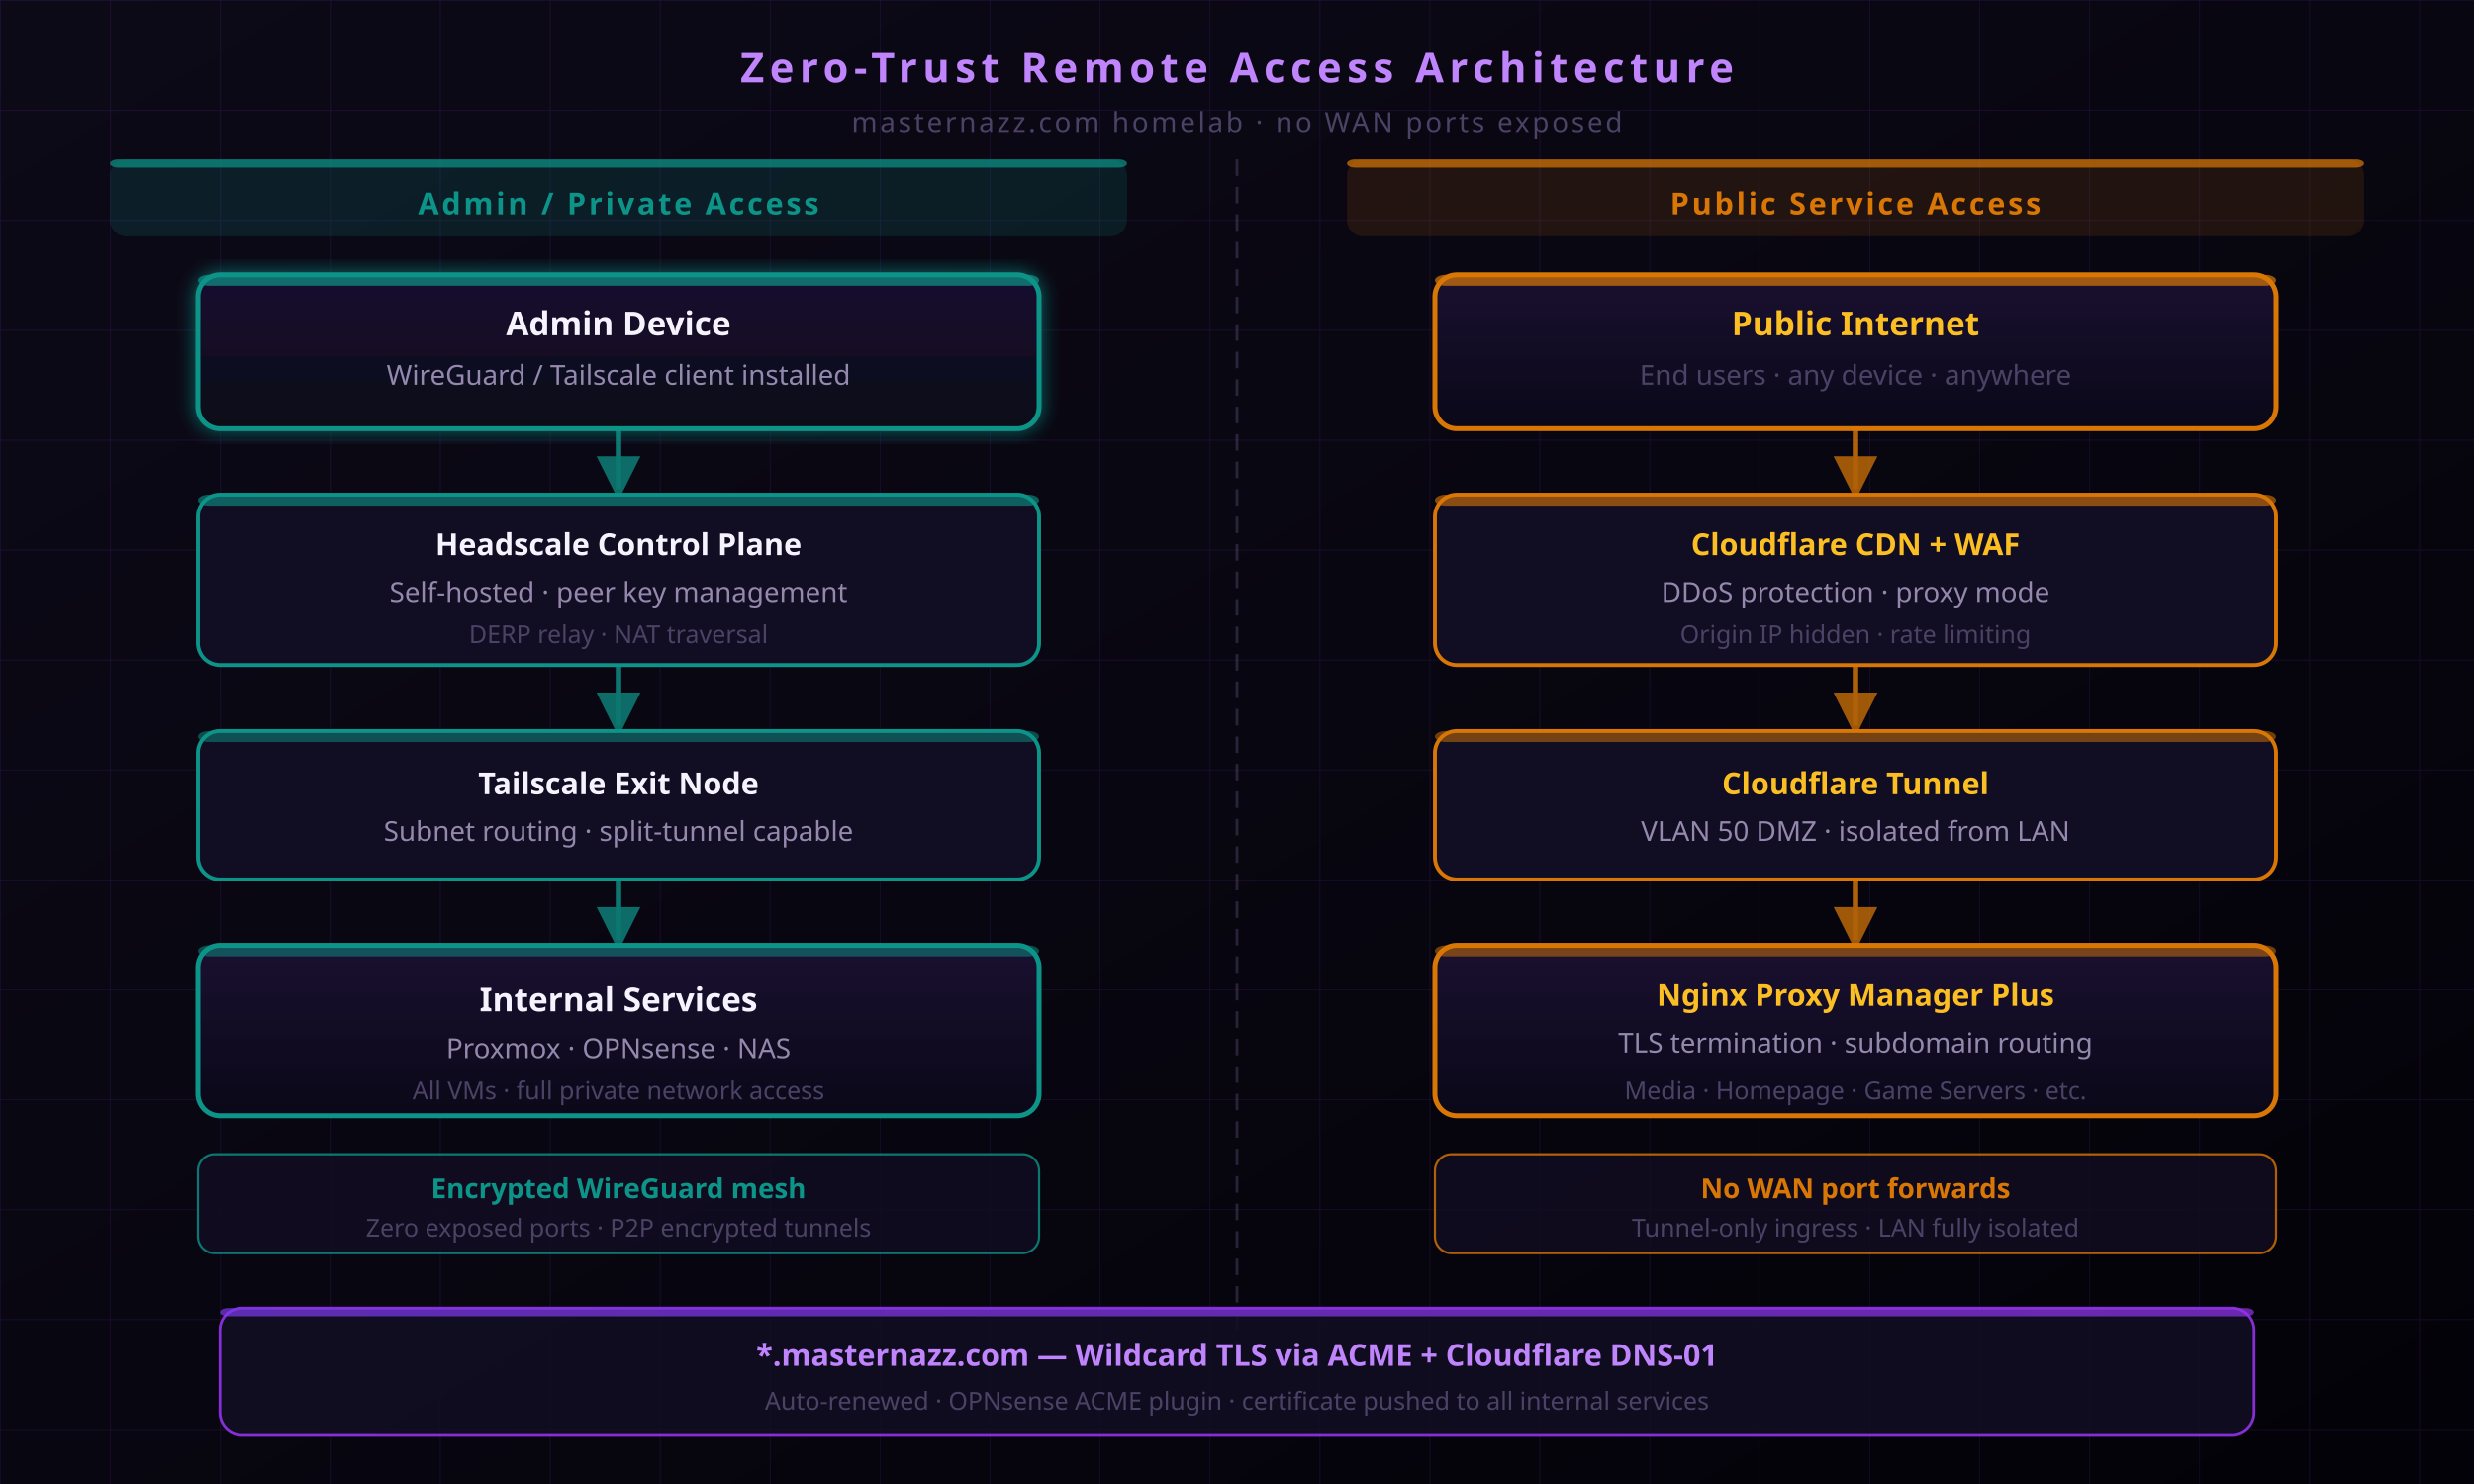
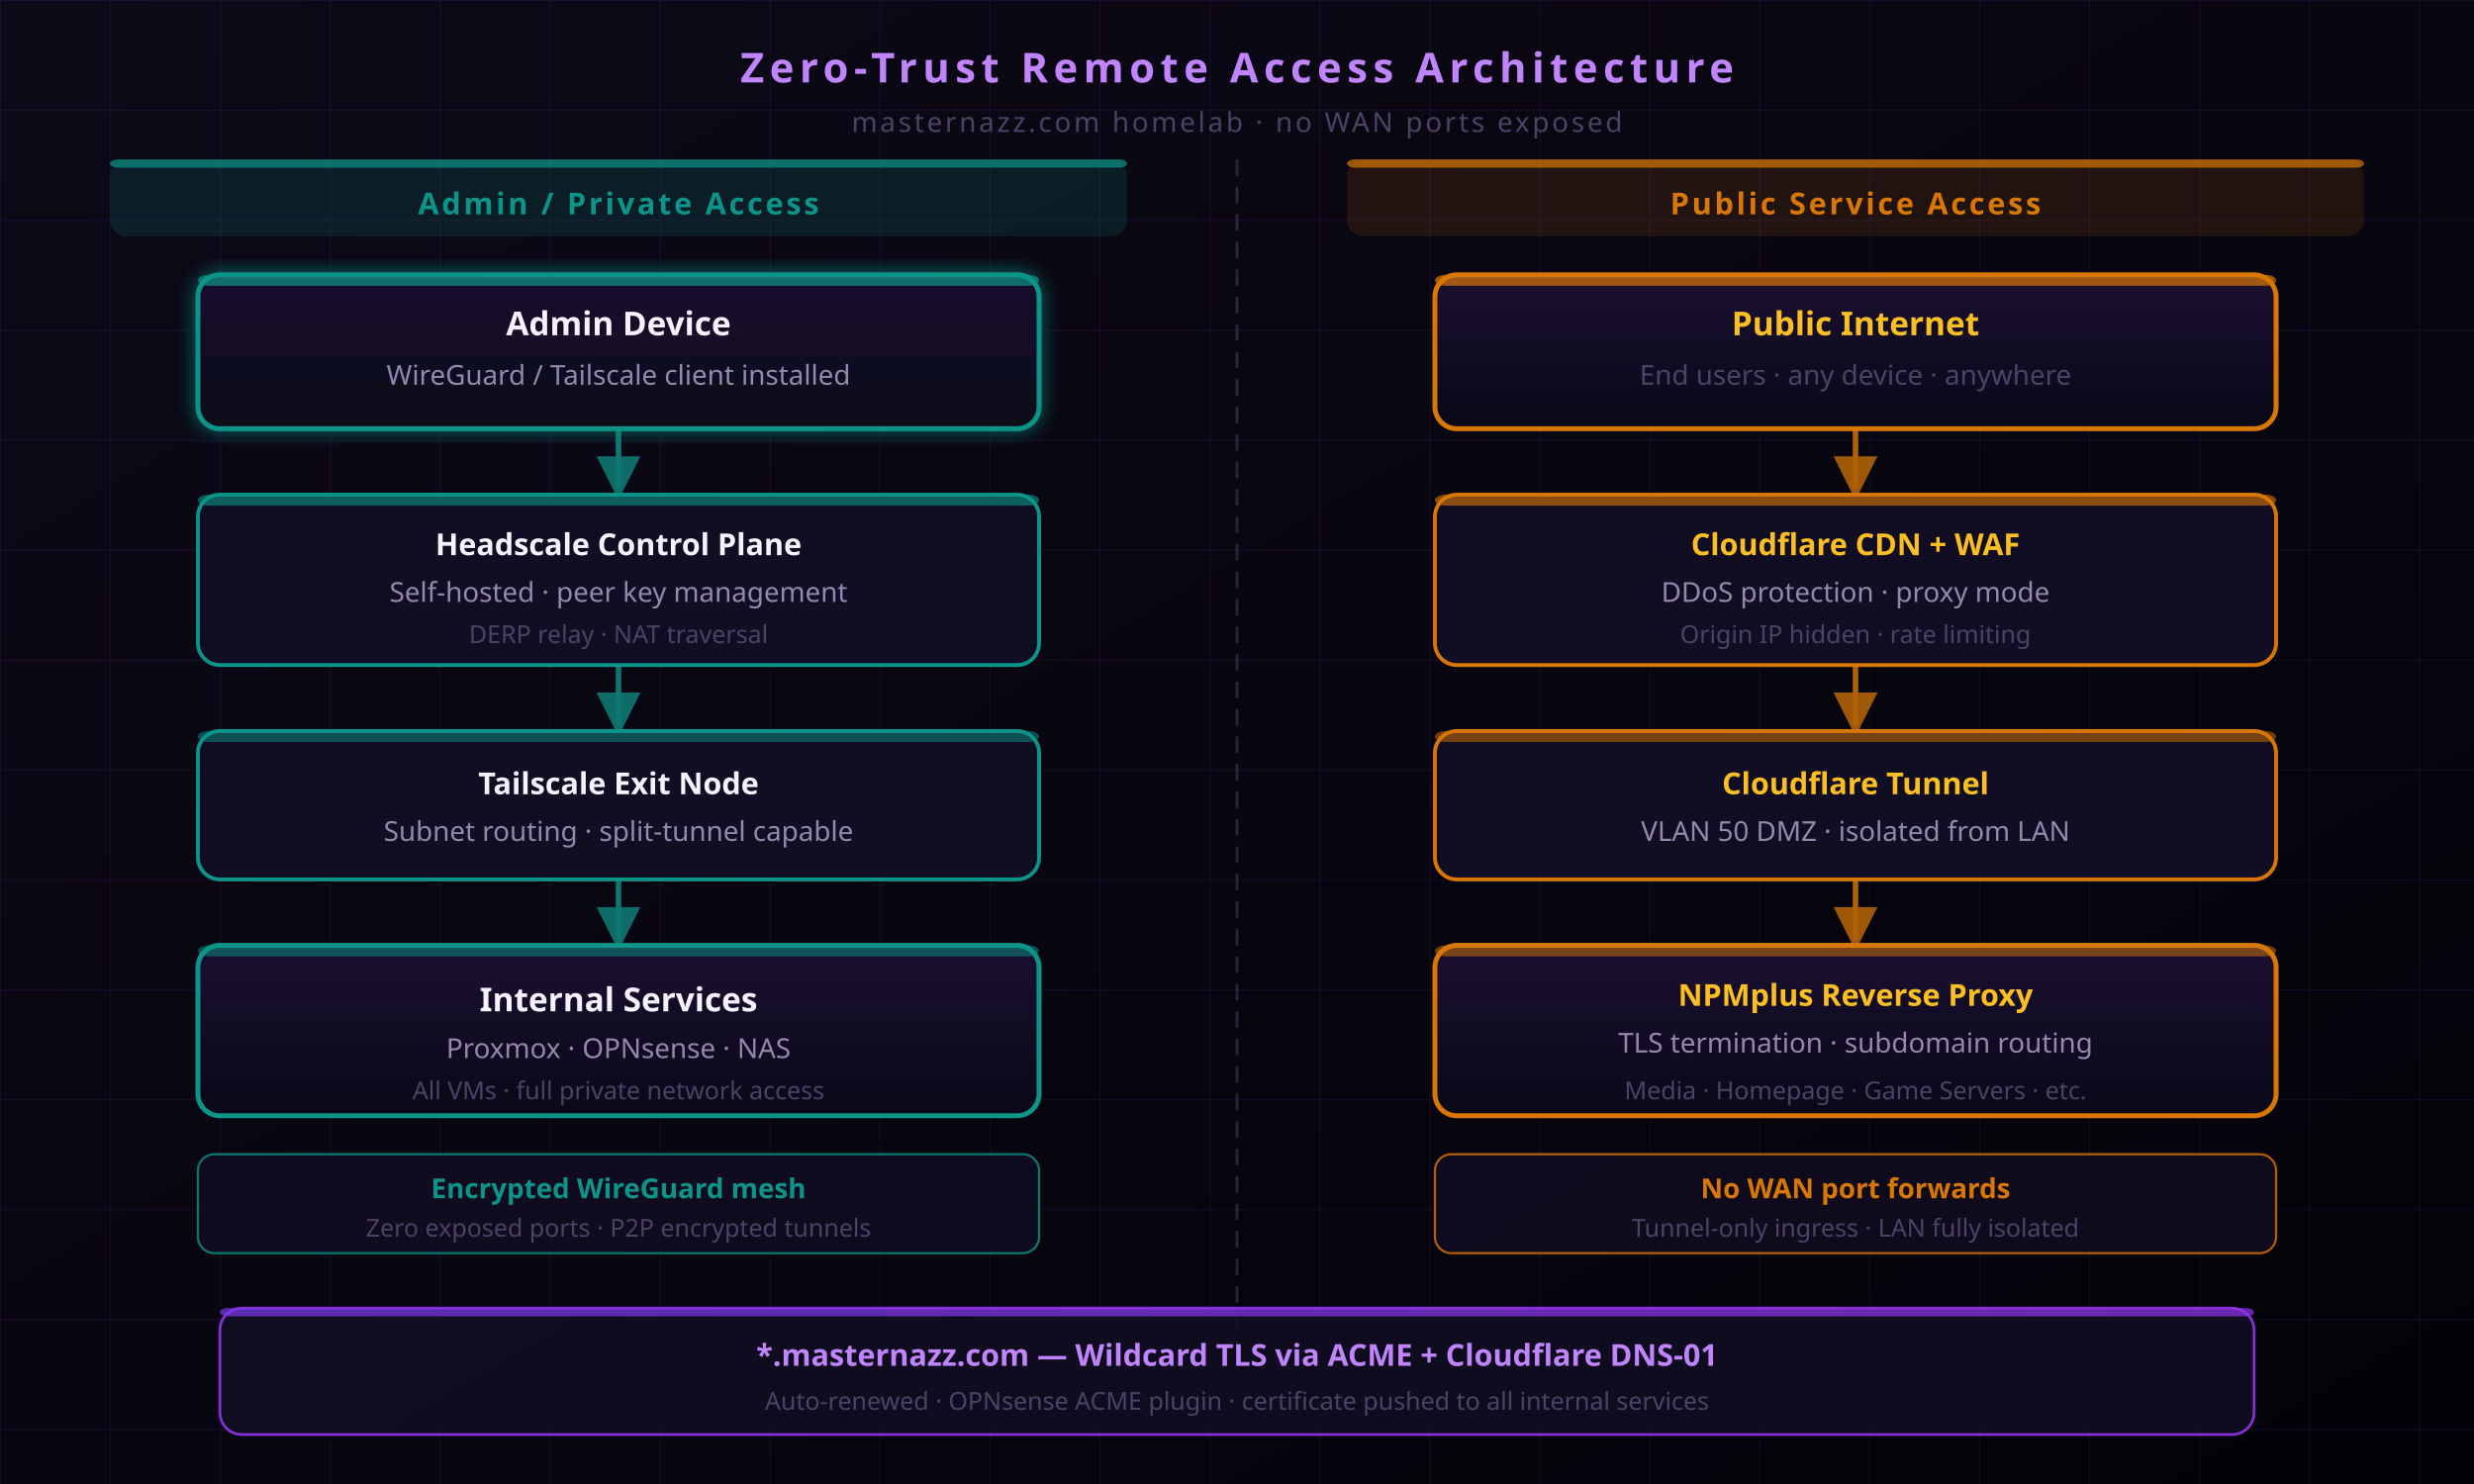
<svg xmlns="http://www.w3.org/2000/svg" width="900" height="540" viewBox="0 0 900 540" font-family="'Segoe UI', system-ui, sans-serif">
  <defs>
    <linearGradient id="bg" x1="0" y1="0" x2="1" y2="1" gradientUnits="objectBoundingBox">
      <stop offset="0%" stop-color="#0d0a18" />
      <stop offset="100%" stop-color="#030208" />
    </linearGradient>
    <linearGradient id="card" x1="0" y1="0" x2="0" y2="1" gradientUnits="objectBoundingBox">
      <stop offset="0%" stop-color="#1a1030" />
      <stop offset="100%" stop-color="#0a0818" />
    </linearGradient>
    <linearGradient id="purpleBar" x1="0" y1="0" x2="1" y2="0" gradientUnits="objectBoundingBox">
      <stop offset="0%" stop-color="#7c3aed" />
      <stop offset="100%" stop-color="#9333ea" />
    </linearGradient>
    <pattern id="grid" width="40" height="40" patternUnits="userSpaceOnUse">
      <path d="M 40 0 L 0 0 0 40" fill="none" stroke="#9333ea" stroke-width="0.4" opacity="0.2" />
    </pattern>
    <filter id="glow">
      <feGaussianBlur in="SourceGraphic" stdDeviation="3" result="b" />
      <feMerge>
        <feMergeNode in="b" />
        <feMergeNode in="SourceGraphic" />
      </feMerge>
    </filter>
    <marker id="arrTeal" markerWidth="8" markerHeight="8" refX="6" refY="4" orient="auto">
      <path d="M0,0 L0,8 L8,4 z" fill="#0d9488" opacity="0.9" />
    </marker>
    <marker id="arrOrange" markerWidth="8" markerHeight="8" refX="6" refY="4" orient="auto">
      <path d="M0,0 L0,8 L8,4 z" fill="#d97706" opacity="0.9" />
    </marker>
  </defs>
  <rect width="900" height="540" fill="url(#bg)" />
  <rect width="900" height="540" fill="url(#grid)" />
  <text x="450" y="30" text-anchor="middle" fill="#c084fc" font-size="15" font-weight="700" letter-spacing="2">Zero-Trust Remote Access Architecture</text>
  <text x="450" y="48" text-anchor="middle" fill="#4b4266" font-size="10" letter-spacing="1">masternazz.com homelab · no WAN ports exposed</text>
  <rect x="40" y="58" width="370" height="28" rx="6" fill="#0d9488" opacity="0.15" />
  <rect x="40" y="58" width="370" height="3" rx="3" fill="#0d9488" opacity="0.7" />
  <text x="225" y="78" text-anchor="middle" fill="#0d9488" font-size="11" font-weight="700" letter-spacing="1">Admin / Private Access</text>
  <rect x="490" y="58" width="370" height="28" rx="6" fill="#d97706" opacity="0.12" />
  <rect x="490" y="58" width="370" height="3" rx="3" fill="#d97706" opacity="0.7" />
  <text x="675" y="78" text-anchor="middle" fill="#d97706" font-size="11" font-weight="700" letter-spacing="1">Public Service Access</text>
  <line x1="450" y1="58" x2="450" y2="490" stroke="#4b4266" stroke-width="1" stroke-dasharray="6,4" opacity="0.5" />
  <rect x="72" y="100" width="306" height="56" rx="8" fill="url(#card)" stroke="#0d9488" stroke-width="1.8" filter="url(#glow)" />
  <rect x="72" y="100" width="306" height="4" rx="4" fill="#0d9488" opacity="0.7" />
  <text x="225" y="122" text-anchor="middle" fill="#f6f3ff" font-size="12" font-weight="700">Admin Device</text>
  <text x="225" y="140" text-anchor="middle" fill="#9488ad" font-size="10">WireGuard / Tailscale client installed</text>
  <line x1="225" y1="156" x2="225" y2="178" stroke="#0d9488" stroke-width="2" opacity="0.8" marker-end="url(#arrTeal)" />
  <rect x="72" y="180" width="306" height="62" rx="8" fill="#110d22" stroke="#0d9488" stroke-width="1.4" />
  <rect x="72" y="180" width="306" height="4" rx="4" fill="#0d9488" opacity="0.6" />
  <text x="225" y="202" text-anchor="middle" fill="#f6f3ff" font-size="11" font-weight="700">Headscale Control Plane</text>
  <text x="225" y="219" text-anchor="middle" fill="#9488ad" font-size="10">Self-hosted · peer key management</text>
  <text x="225" y="234" text-anchor="middle" fill="#4b4266" font-size="9">DERP relay · NAT traversal</text>
  <line x1="225" y1="242" x2="225" y2="264" stroke="#0d9488" stroke-width="2" opacity="0.8" marker-end="url(#arrTeal)" />
  <rect x="72" y="266" width="306" height="54" rx="8" fill="#110d22" stroke="#0d9488" stroke-width="1.4" />
  <rect x="72" y="266" width="306" height="4" rx="4" fill="#0d9488" opacity="0.5" />
  <text x="225" y="289" text-anchor="middle" fill="#f6f3ff" font-size="11" font-weight="700">Tailscale Exit Node</text>
  <text x="225" y="306" text-anchor="middle" fill="#9488ad" font-size="10">Subnet routing · split-tunnel capable</text>
  <line x1="225" y1="320" x2="225" y2="342" stroke="#0d9488" stroke-width="2" opacity="0.8" marker-end="url(#arrTeal)" />
  <rect x="72" y="344" width="306" height="62" rx="8" fill="url(#card)" stroke="#0d9488" stroke-width="1.8" />
  <rect x="72" y="344" width="306" height="4" rx="4" fill="#0d9488" opacity="0.5" />
  <text x="225" y="368" text-anchor="middle" fill="#f6f3ff" font-size="12" font-weight="700">Internal Services</text>
  <text x="225" y="385" text-anchor="middle" fill="#9488ad" font-size="10">Proxmox · OPNsense · NAS</text>
  <text x="225" y="400" text-anchor="middle" fill="#4b4266" font-size="9">All VMs · full private network access</text>
  <rect x="72" y="420" width="306" height="36" rx="6" fill="#110d22" stroke="#0d9488" stroke-width="0.8" opacity="0.8" />
  <text x="225" y="436" text-anchor="middle" fill="#0d9488" font-size="10" font-weight="600">Encrypted WireGuard mesh</text>
  <text x="225" y="450" text-anchor="middle" fill="#4b4266" font-size="9">Zero exposed ports · P2P encrypted tunnels</text>
  <rect x="522" y="100" width="306" height="56" rx="8" fill="url(#card)" stroke="#d97706" stroke-width="1.8" />
  <rect x="522" y="100" width="306" height="4" rx="4" fill="#d97706" opacity="0.7" />
  <text x="675" y="122" text-anchor="middle" fill="#fbbf24" font-size="12" font-weight="700">Public Internet</text>
  <text x="675" y="140" text-anchor="middle" fill="#4b4266" font-size="10">End users · any device · anywhere</text>
  <line x1="675" y1="156" x2="675" y2="178" stroke="#d97706" stroke-width="2" opacity="0.8" marker-end="url(#arrOrange)" />
  <rect x="522" y="180" width="306" height="62" rx="8" fill="#110d22" stroke="#d97706" stroke-width="1.4" />
  <rect x="522" y="180" width="306" height="4" rx="4" fill="#d97706" opacity="0.6" />
  <text x="675" y="202" text-anchor="middle" fill="#fbbf24" font-size="11" font-weight="700">Cloudflare CDN + WAF</text>
  <text x="675" y="219" text-anchor="middle" fill="#9488ad" font-size="10">DDoS protection · proxy mode</text>
  <text x="675" y="234" text-anchor="middle" fill="#4b4266" font-size="9">Origin IP hidden · rate limiting</text>
  <line x1="675" y1="242" x2="675" y2="264" stroke="#d97706" stroke-width="2" opacity="0.8" marker-end="url(#arrOrange)" />
  <rect x="522" y="266" width="306" height="54" rx="8" fill="#110d22" stroke="#d97706" stroke-width="1.4" />
  <rect x="522" y="266" width="306" height="4" rx="4" fill="#d97706" opacity="0.5" />
  <text x="675" y="289" text-anchor="middle" fill="#fbbf24" font-size="11" font-weight="700">Cloudflare Tunnel</text>
  <text x="675" y="306" text-anchor="middle" fill="#9488ad" font-size="10">VLAN 50 DMZ · isolated from LAN</text>
  <line x1="675" y1="320" x2="675" y2="342" stroke="#d97706" stroke-width="2" opacity="0.8" marker-end="url(#arrOrange)" />
  <rect x="522" y="344" width="306" height="62" rx="8" fill="url(#card)" stroke="#d97706" stroke-width="1.8" />
  <rect x="522" y="344" width="306" height="4" rx="4" fill="#d97706" opacity="0.5" />
-   <text x="675" y="366" text-anchor="middle" fill="#fbbf24" font-size="11" font-weight="700">Nginx Proxy Manager Plus</text>
+   <text x="675" y="366" text-anchor="middle" fill="#fbbf24" font-size="11" font-weight="700">NPMplus Reverse Proxy</text>
  <text x="675" y="383" text-anchor="middle" fill="#9488ad" font-size="10">TLS termination · subdomain routing</text>
  <text x="675" y="400" text-anchor="middle" fill="#4b4266" font-size="9">Media · Homepage · Game Servers · etc.</text>
  <rect x="522" y="420" width="306" height="36" rx="6" fill="#110d22" stroke="#d97706" stroke-width="0.8" opacity="0.8" />
  <text x="675" y="436" text-anchor="middle" fill="#d97706" font-size="10" font-weight="600">No WAN port forwards</text>
  <text x="675" y="450" text-anchor="middle" fill="#4b4266" font-size="9">Tunnel-only ingress · LAN fully isolated</text>
  <rect x="80" y="476" width="740" height="46" rx="8" fill="#110d22" stroke="#9333ea" stroke-width="1" opacity="0.9" />
  <rect x="80" y="476" width="740" height="3" rx="3" fill="url(#purpleBar)" opacity="0.7" />
  <text x="450" y="497" text-anchor="middle" fill="#c084fc" font-size="11" font-weight="700">*.masternazz.com — Wildcard TLS via ACME + Cloudflare DNS-01</text>
  <text x="450" y="513" text-anchor="middle" fill="#4b4266" font-size="9">Auto-renewed · OPNsense ACME plugin · certificate pushed to all internal services</text>
</svg>
